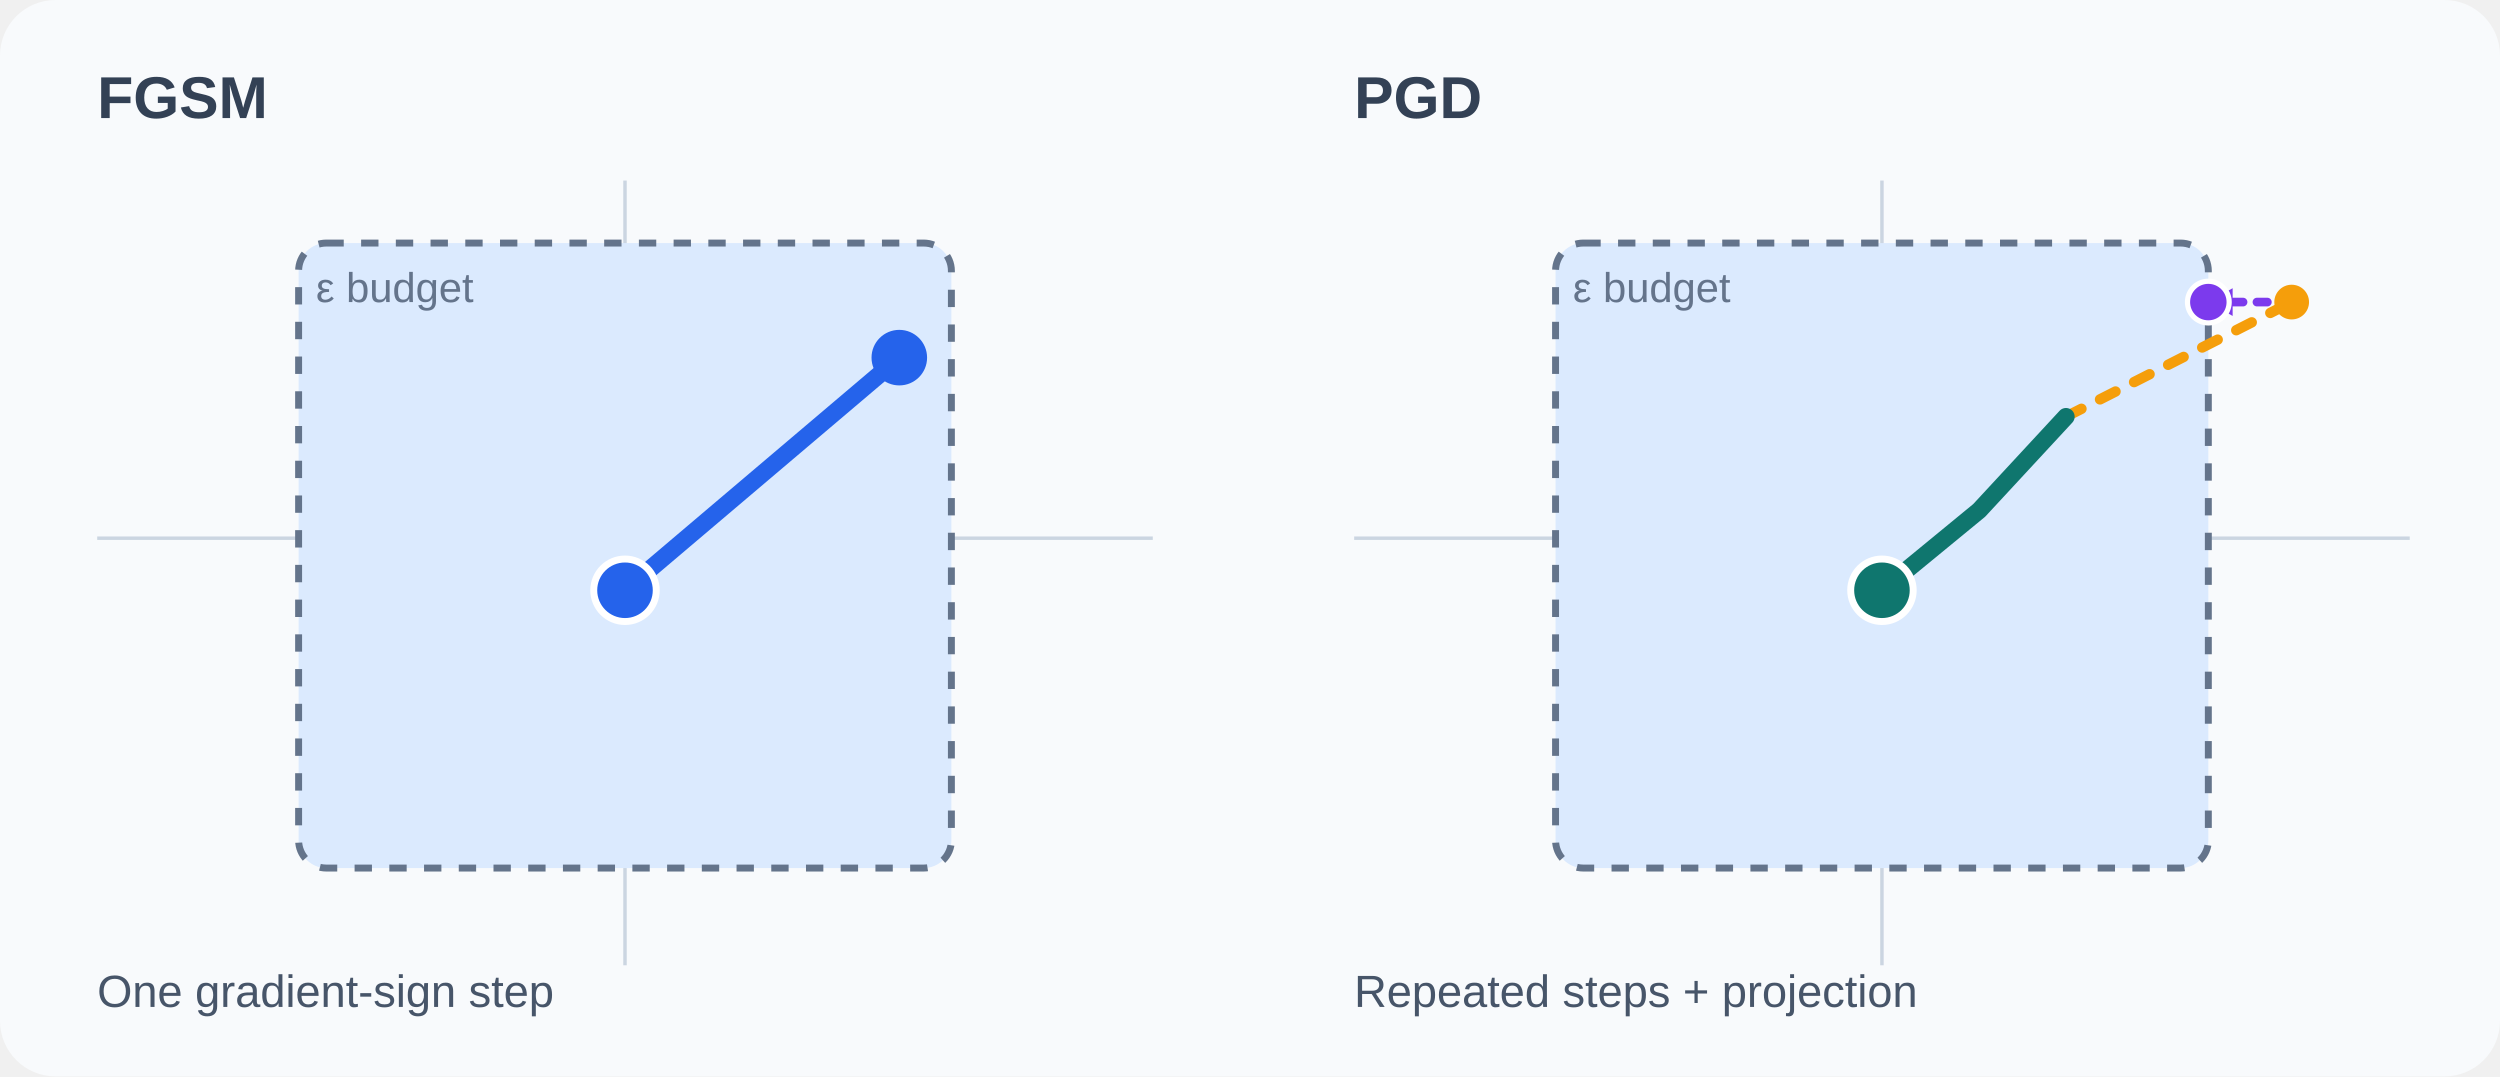
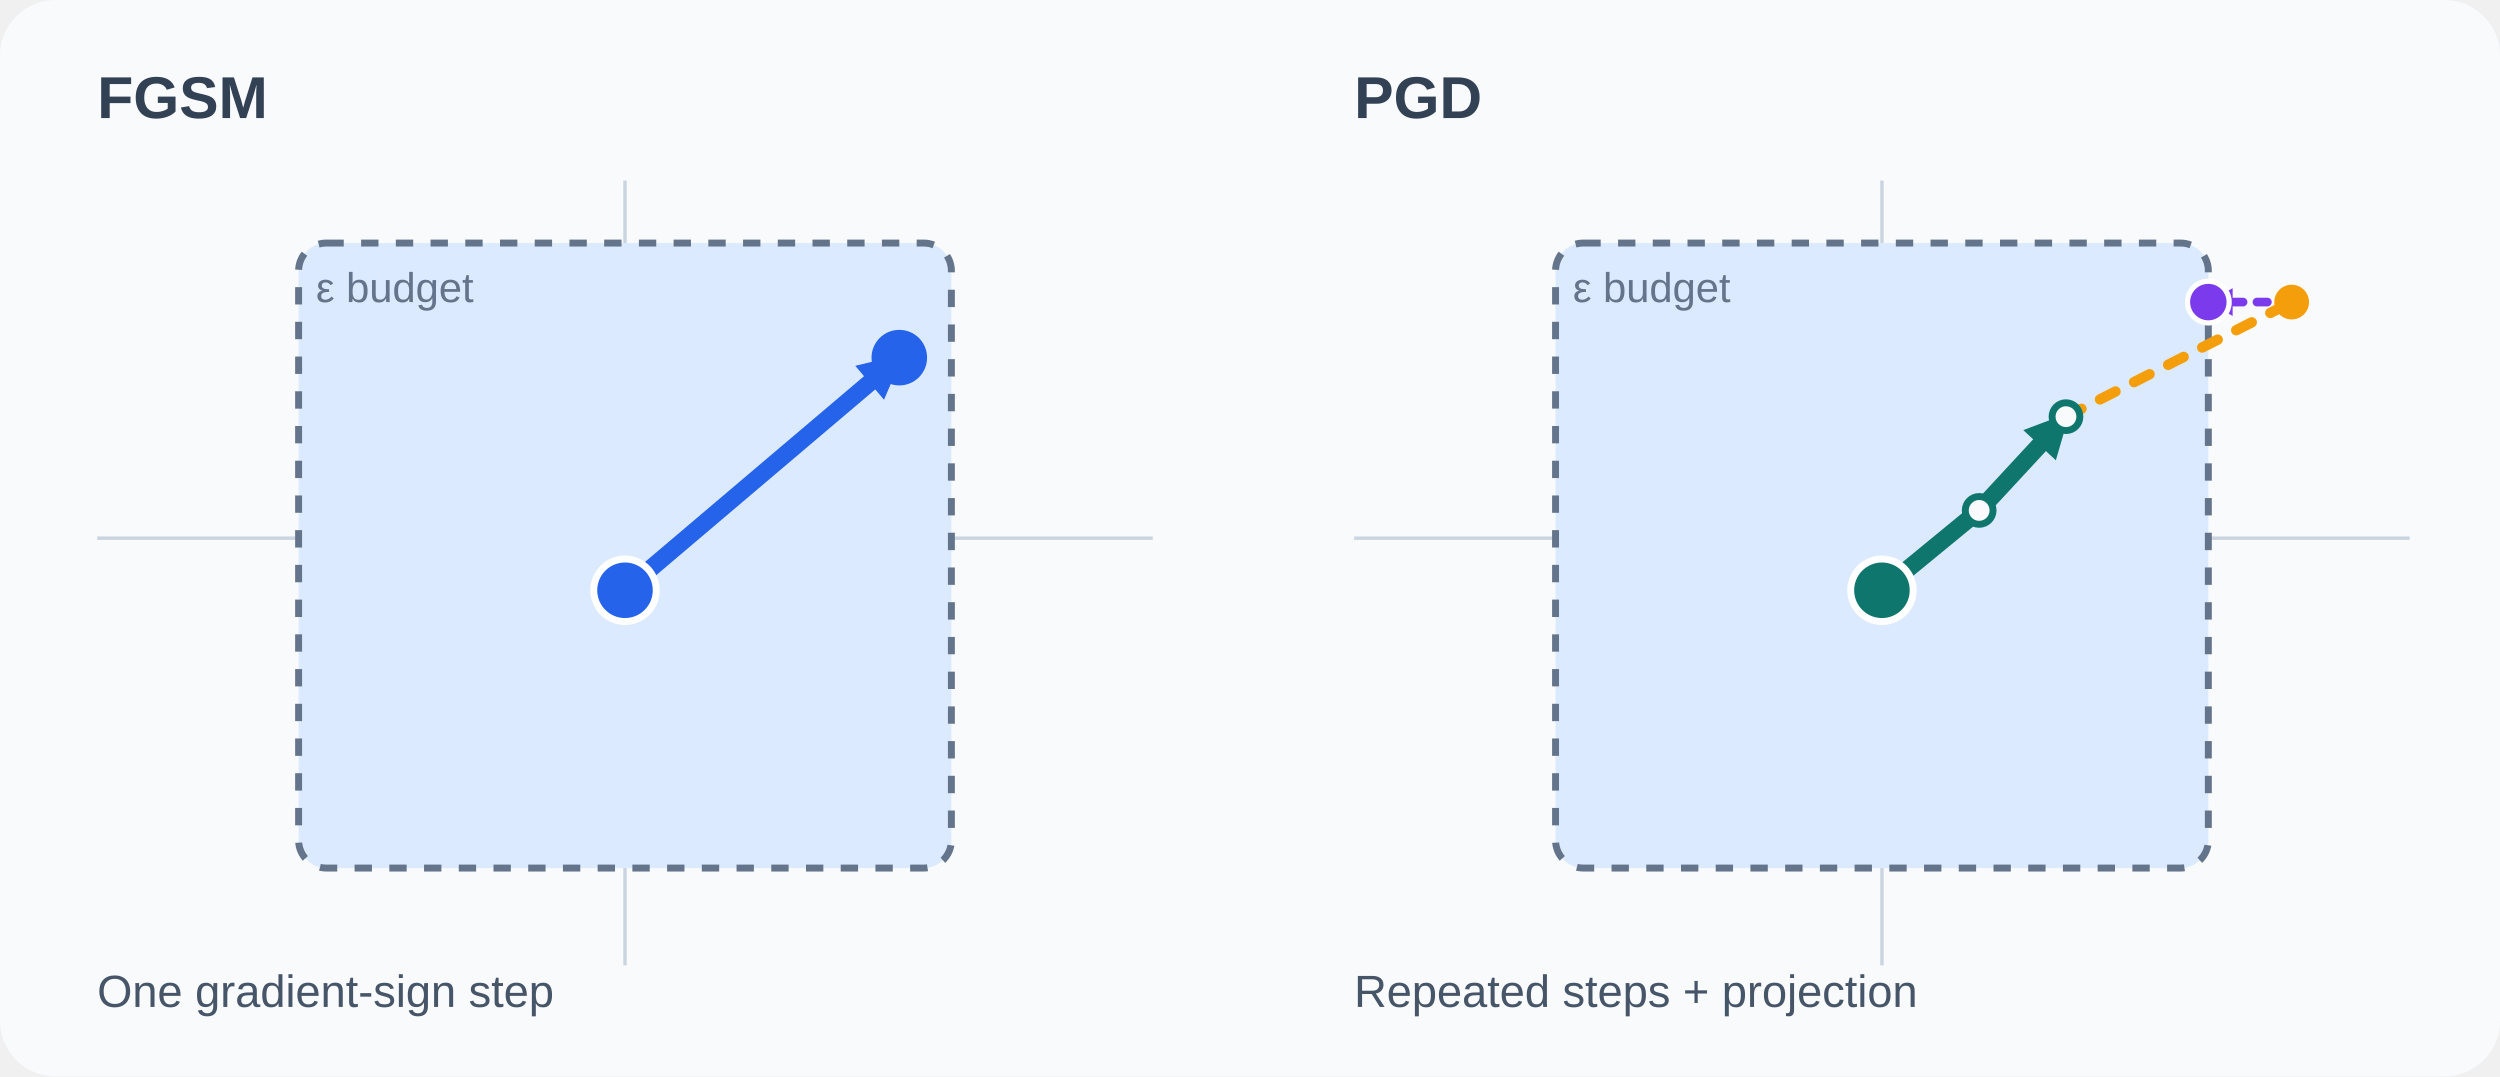
<svg xmlns="http://www.w3.org/2000/svg" viewBox="0 0 720 310" role="img" aria-labelledby="t d">
  <style>@media (prefers-reduced-motion: reduce) { animate, animateMotion { display: none; } .moving-marker { display: none !important; visibility: hidden !important; opacity: 0 !important; transform: none !important; } .endpoint-marker { opacity: 1 !important; } }</style>
+   <defs>
+     <marker id="step-arrow" viewBox="0 0 10 10" refX="8" refY="5" markerWidth="3.2" markerHeight="3.2" orient="auto-start-reverse">
+       <path d="M1 1L9 5L1 9Z" fill="#0f766e" />
+     </marker>
+     <marker id="fgsm-arrow" viewBox="0 0 10 10" refX="8" refY="5" markerWidth="3.2" markerHeight="3.2" orient="auto">
+       <path d="M1 1L9 5L1 9Z" fill="#2563eb" />
+     </marker>
+   </defs>
  <rect width="720" height="310" rx="16" fill="#f8fafc" />
  <g font-family="Arial,sans-serif" fill="#334155" font-size="17" font-weight="600">
    <text x="28" y="34">FGSM</text>
    <text x="390" y="34">PGD</text>
  </g>
  <g stroke="#cbd5e1" stroke-width="1">
    <path d="M28 155H332M180 52V278M390 155H694M542 52V278" />
  </g>
  <g fill="#dbeafe" stroke="#64748b" stroke-width="2" stroke-dasharray="5 5">
    <rect x="86" y="70" width="188" height="180" rx="8" />
    <rect x="448" y="70" width="188" height="180" rx="8" />
  </g>
  <g fill="#64748b" font-family="Arial,sans-serif" font-size="12">
    <text x="91" y="87">ε budget</text>
    <text x="453" y="87">ε budget</text>
  </g>
  <g fill="none" stroke-linecap="round" stroke-linejoin="round">
-     <path d="M180 170L259 103" stroke="#2563eb" stroke-width="5" />
+     <path d="M180 170L259 103" stroke="#2563eb" stroke-width="5" marker-end="url(#fgsm-arrow)" />
    <path d="M595 120L660 87" stroke="#f59e0b" stroke-width="3" stroke-dasharray="5 6" />
-     <path d="M542 170L570 147L595 120" stroke="#0f766e" stroke-width="5" />
+     <path d="M542 170L570 147L595 120" stroke="#0f766e" stroke-width="5" marker-end="url(#step-arrow)" />
    <path d="M660 87H636" stroke="#7c3aed" stroke-width="2.5" stroke-dasharray="3 4" />
  </g>
+   <circle cx="570" cy="147" r="4" fill="#f8fafc" stroke="#0f766e" stroke-width="2" />
+   <circle cx="595" cy="120" r="4" fill="#f8fafc" stroke="#0f766e" stroke-width="2" />
  <circle cx="660" cy="87" r="5" fill="#f59e0b" />
  <circle class="moving-marker" cx="595" cy="120" r="7" fill="#f59e0b" stroke="white" stroke-width="1.5" opacity="0">
    <animate attributeName="opacity" values="0;0;1;1;0;0" keyTimes="0;0.5;0.51;0.69;0.7;1" dur="5s" calcMode="discrete" fill="freeze" repeatCount="1" />
    <animateMotion path="M0 0L65 -33" keyTimes="0;0.5;0.7;1" keyPoints="0;0;1;1" dur="5s" calcMode="linear" fill="freeze" repeatCount="1" />
  </circle>
  <path d="M636 87l7 -4v8z" fill="#7c3aed" />
  <circle cx="636" cy="87" r="6" fill="#7c3aed" stroke="white" stroke-width="1.5" />
  <circle class="moving-marker" cx="660" cy="87" r="5" fill="#7c3aed" opacity="0">
    <animate attributeName="opacity" values="0;0;1;1" keyTimes="0;0.7;0.8;1" dur="5s" fill="freeze" repeatCount="1" />
    <animateMotion path="M0 0H-24" keyTimes="0;0.8;1" keyPoints="0;0;1" dur="5s" calcMode="linear" fill="freeze" repeatCount="1" />
  </circle>
  <g fill="#0f172a">
    <circle cx="180" cy="170" r="7" />
    <circle cx="542" cy="170" r="7" />
  </g>
  <g fill="#2563eb">
    <circle class="endpoint-marker" cx="259" cy="103" r="8" />
  </g>
  <circle class="moving-marker" cx="180" cy="170" r="9" fill="#2563eb" stroke="white" stroke-width="2">
    <animateMotion path="M0 0L79 -67" dur="5s" keyTimes="0;0.8;1" keyPoints="0;1;1" calcMode="linear" repeatCount="1" />
  </circle>
  <circle class="moving-marker" cx="542" cy="170" r="9" fill="#0f766e" stroke="white" stroke-width="2">
    <animateMotion path="M0 0L28 -23L53 -50" dur="5s" keyTimes="0;0.25;0.5;1" keyPoints="0;0.27;0.53;1" calcMode="linear" repeatCount="1" />
  </circle>
  <g fill="#475569" font-family="Arial,sans-serif" font-size="13">
    <text x="28" y="290">One gradient-sign step</text>
    <text x="390" y="290">Repeated steps + projection</text>
  </g>
</svg>
